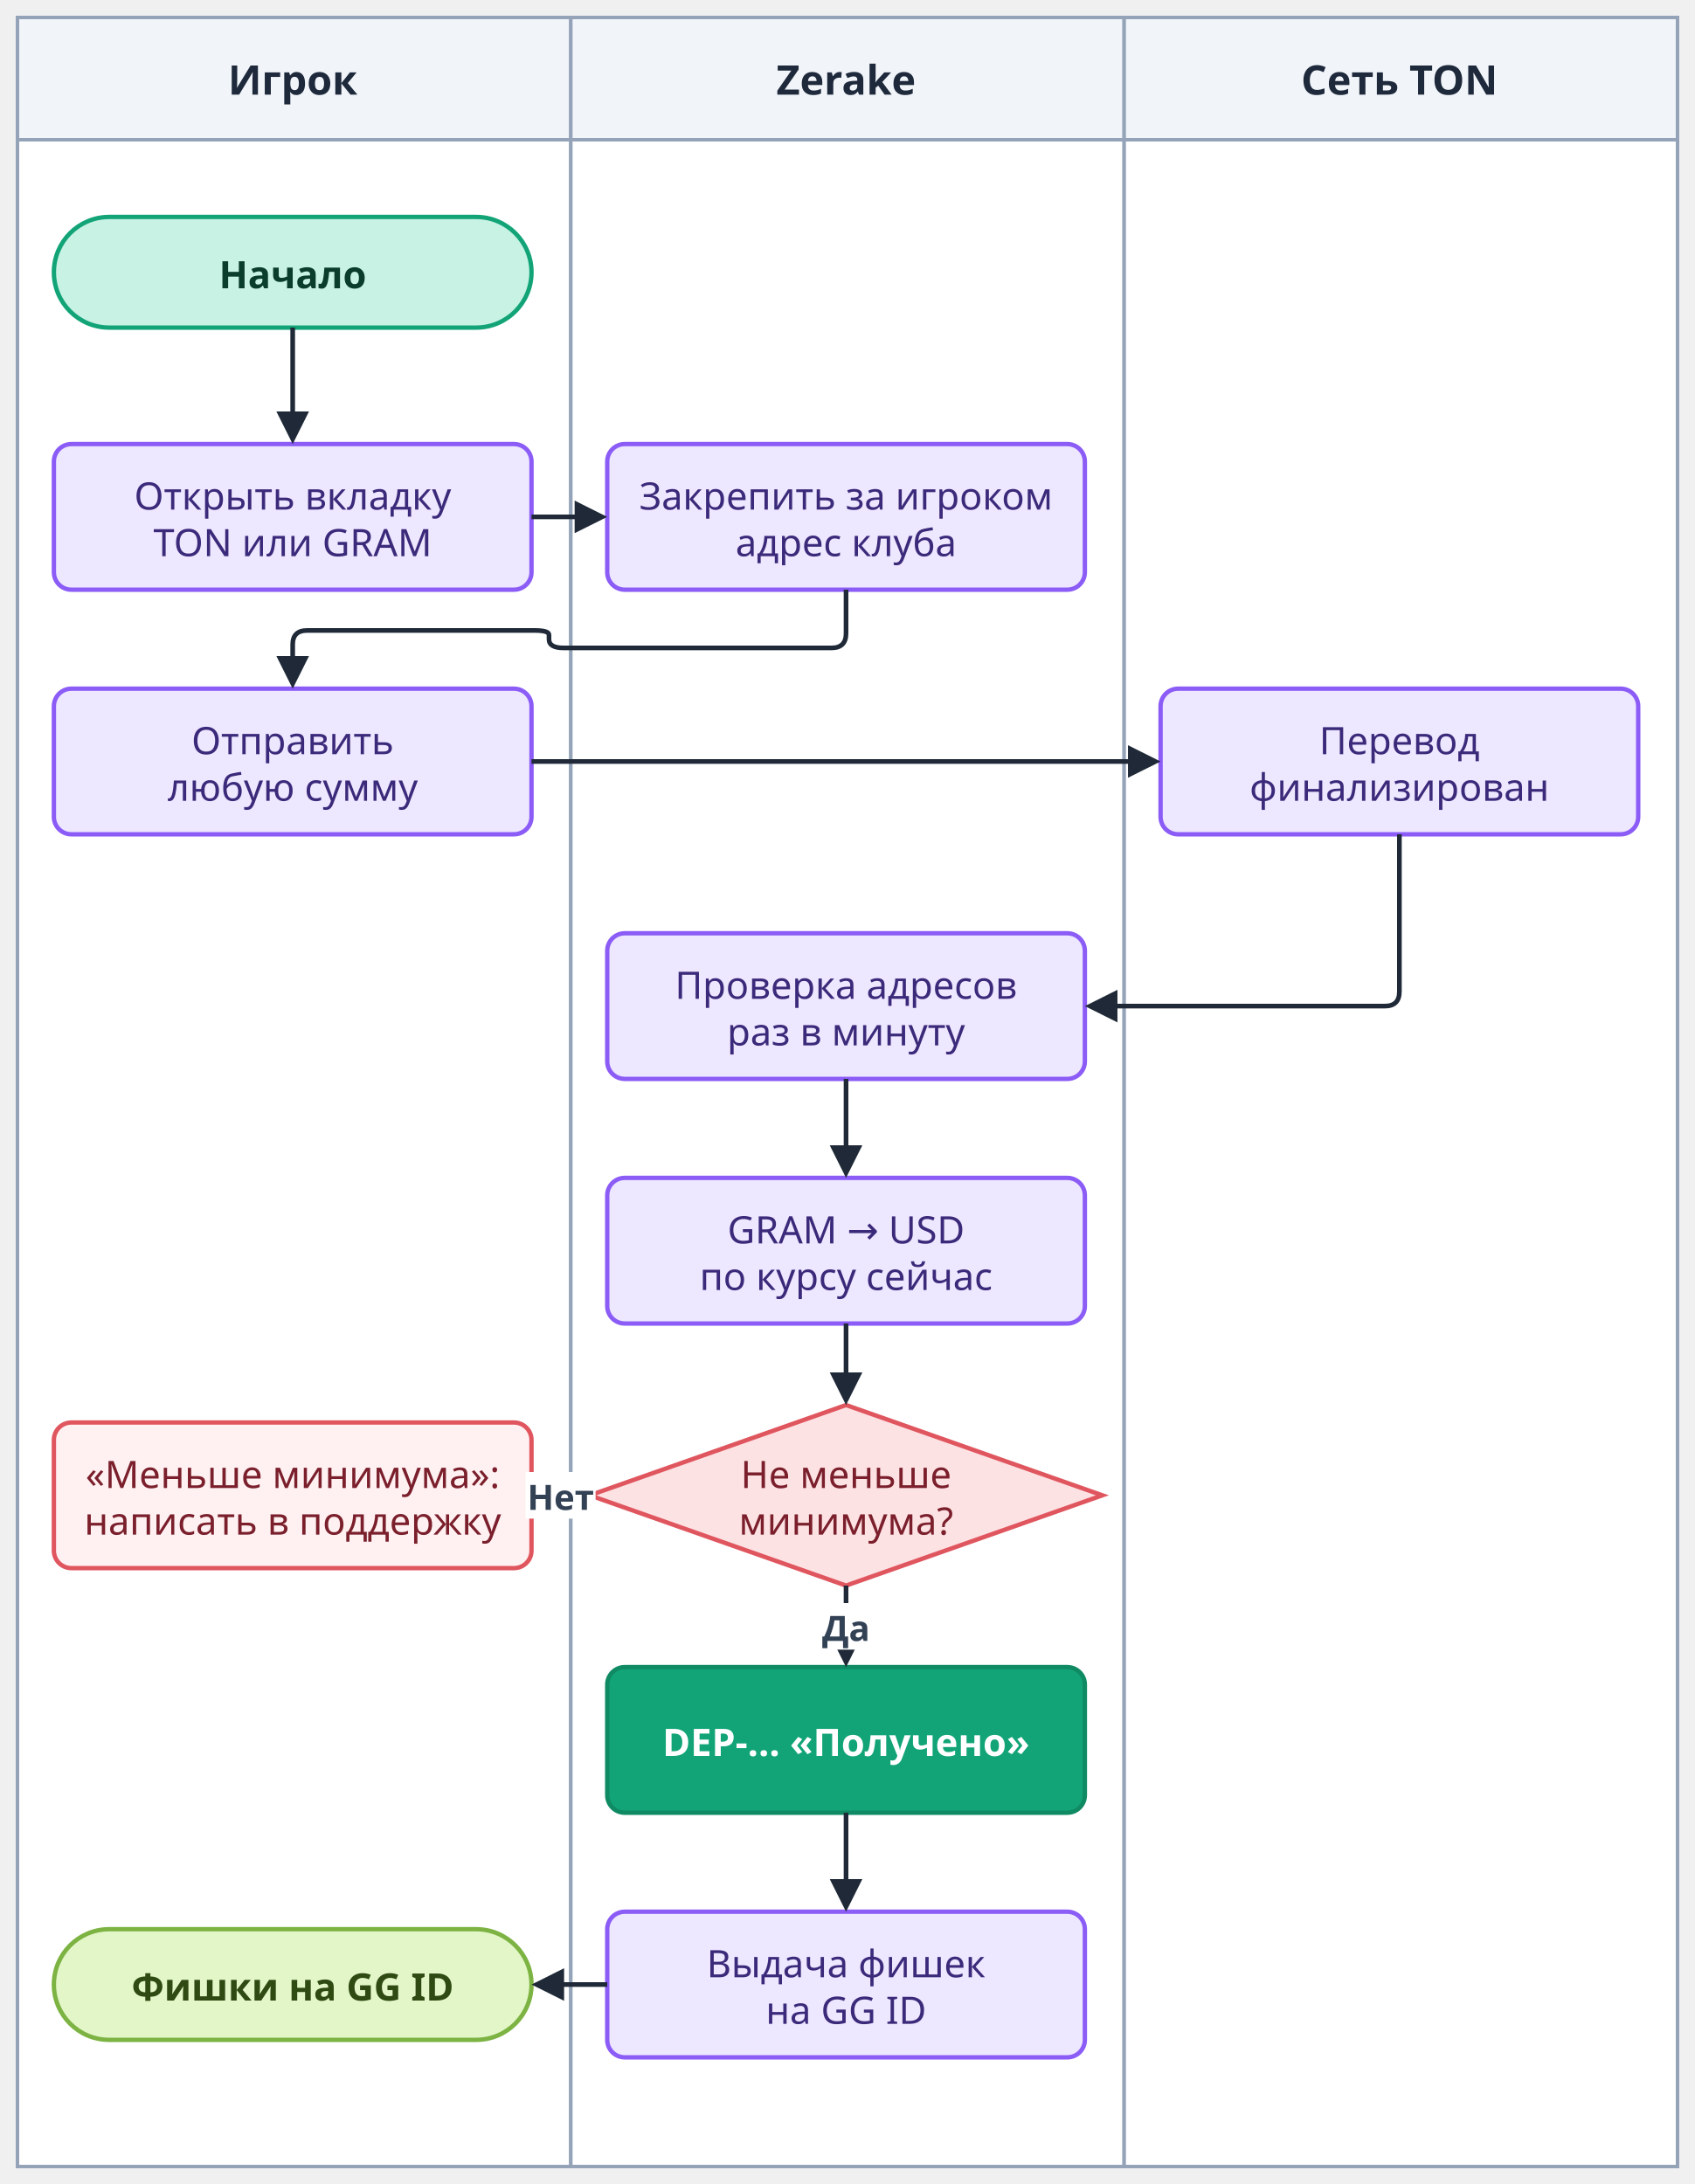
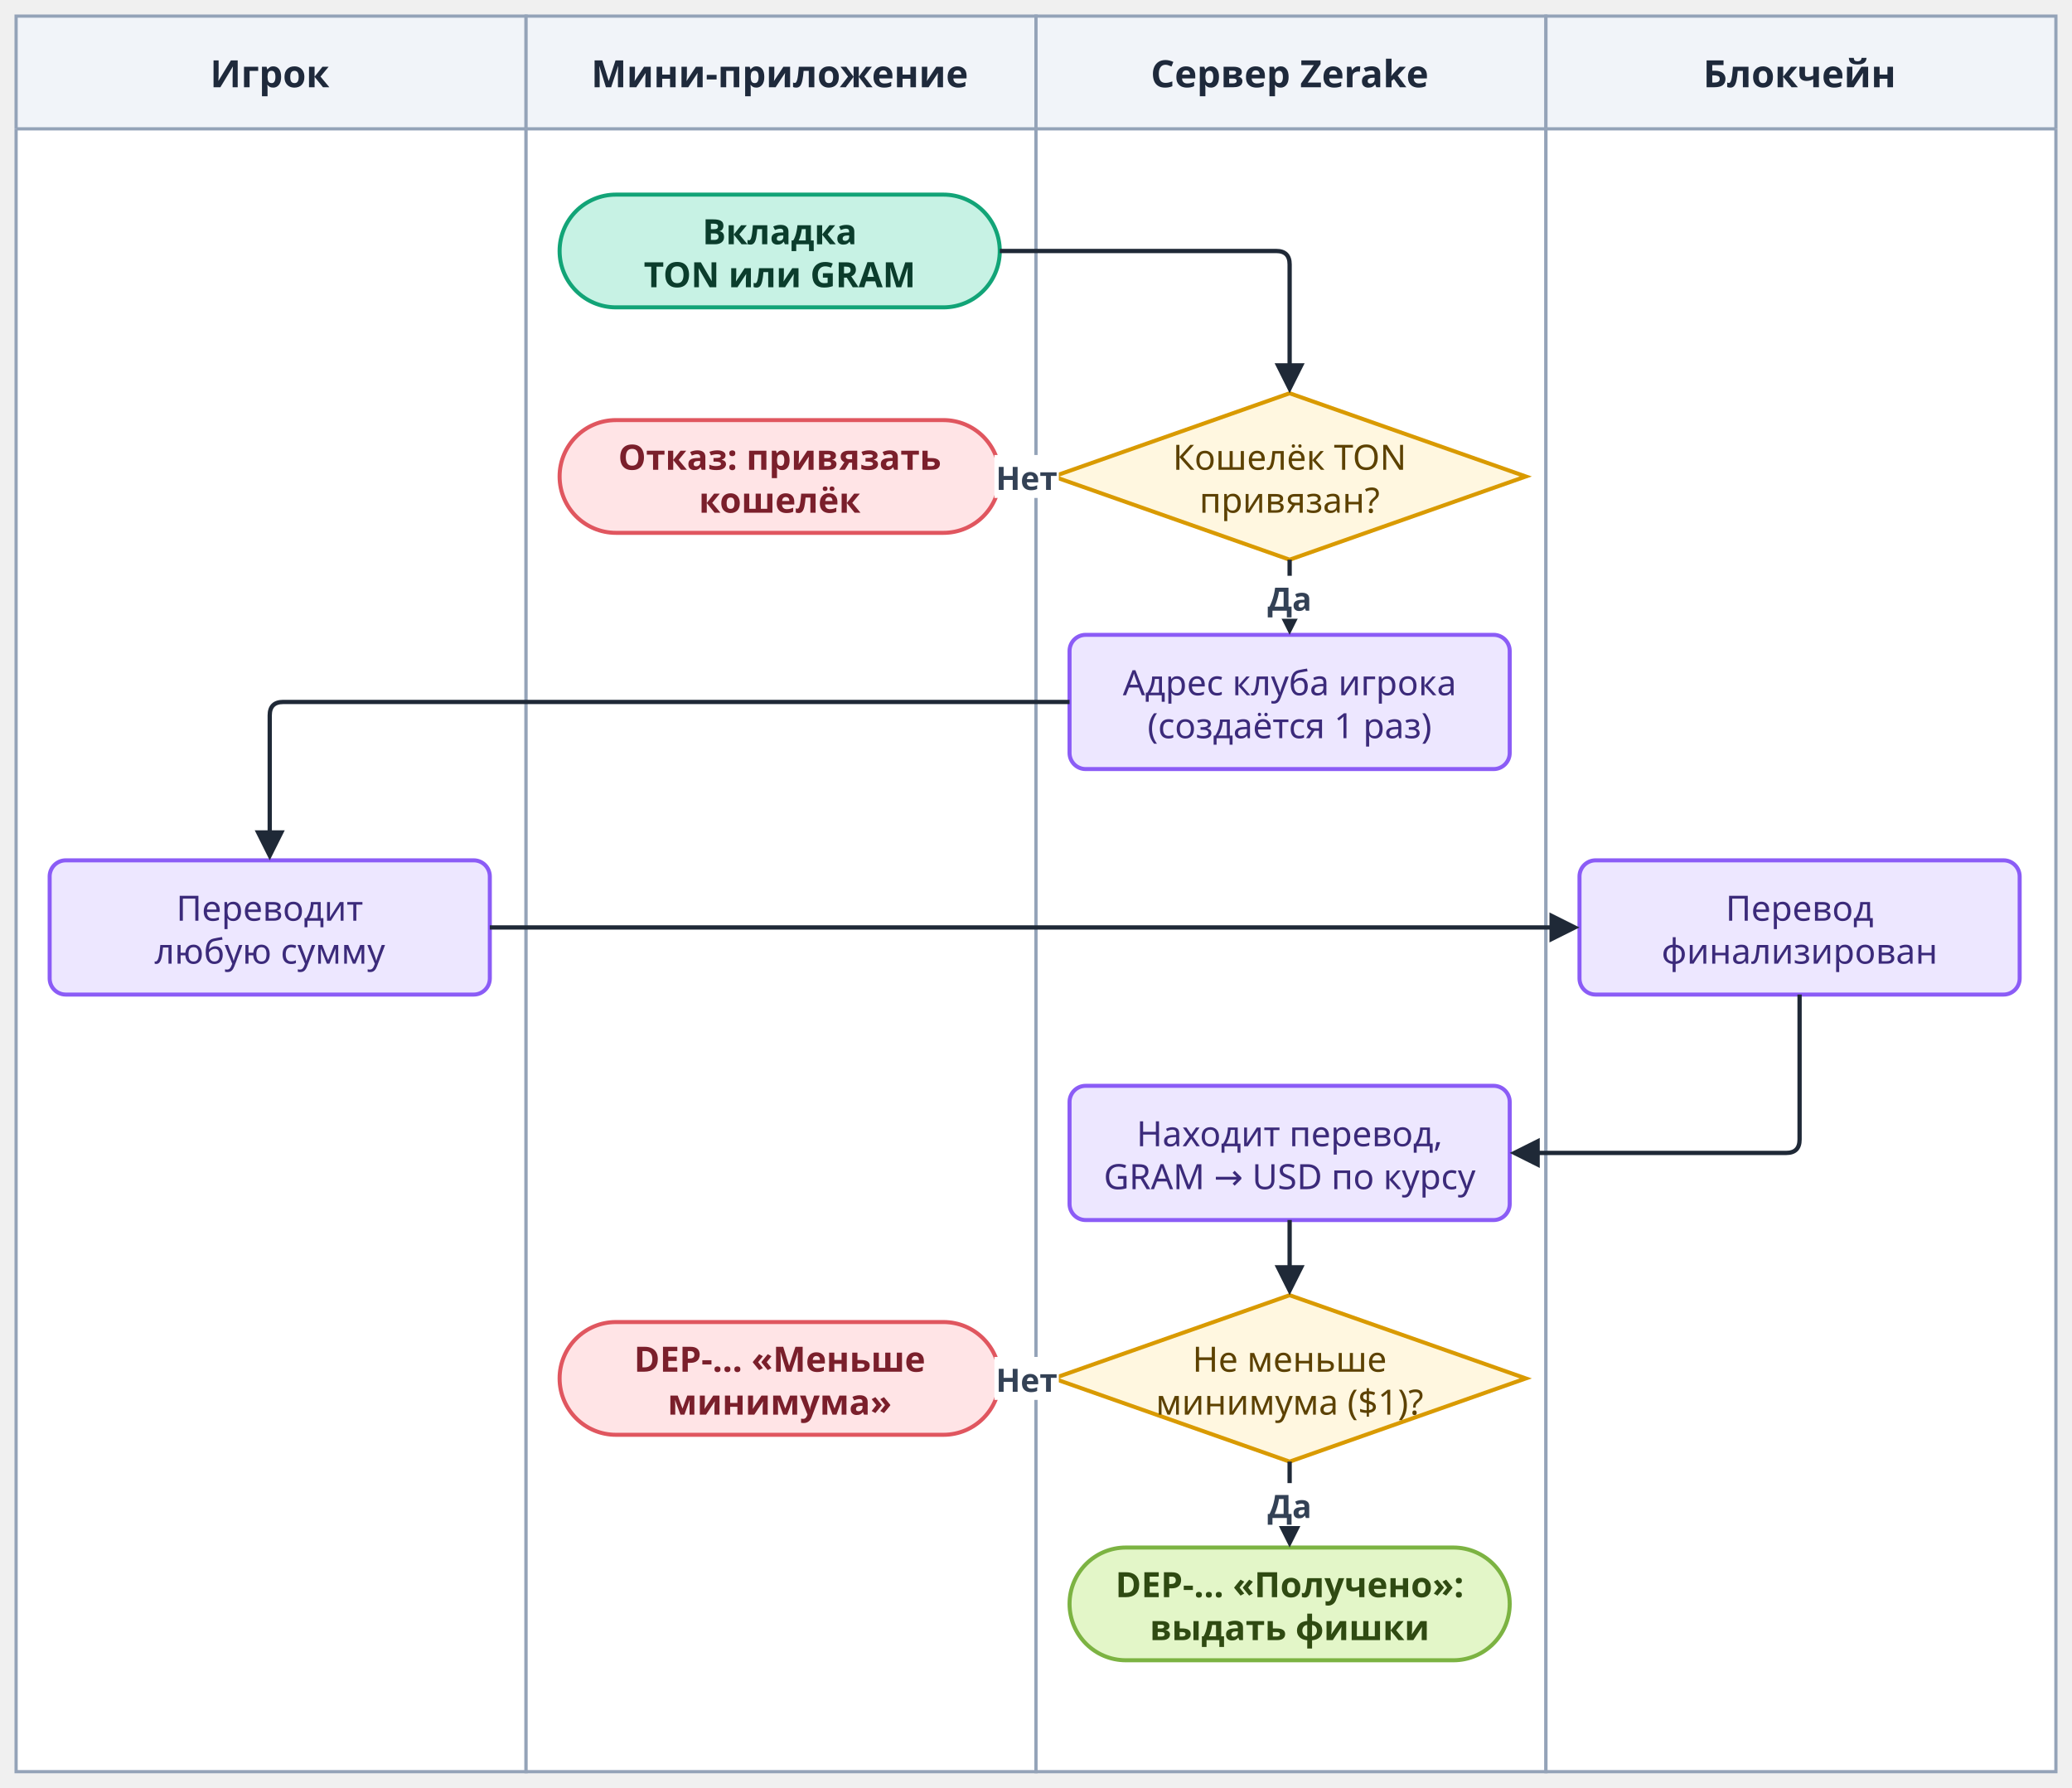
- <svg xmlns="http://www.w3.org/2000/svg" width="582" height="750" role="img" aria-label="Пополнение на персональный адрес: TON и GRAM" viewBox="909.5 -5.5 582 750" style="">
+ <svg xmlns="http://www.w3.org/2000/svg" width="772" height="666" role="img" aria-label="Пополнение на персональный адрес: TON и GRAM" viewBox="814.5 -5.5 772 666" style="">
  <g>
    <g />
-     <g transform="translate(915,0) scale(1)">
+     <g transform="translate(820,0) scale(1)">
      <g transform="translate(0.5,0.5)" style="visibility: visible;">
        <path d="M 0 42 L 0 0 L 190 0 L 190 42" fill="#f1f4f9" stroke="#94a3b8" stroke-width="1.2" stroke-miterlimit="10" pointer-events="all" style="fill: light-dark(rgb(241, 244, 249), rgb(25, 28, 32)); stroke: light-dark(rgb(148, 163, 184), rgb(87, 100, 118));" />
-         <path d="M 0 42 L 0 738 L 190 738 L 190 42" fill="#ffffff" stroke="#94a3b8" stroke-width="1.2" stroke-miterlimit="10" pointer-events="all" style="fill: light-dark(rgb(255, 255, 255), rgb(18, 18, 18)); stroke: light-dark(rgb(148, 163, 184), rgb(87, 100, 118));" />
+         <path d="M 0 42 L 0 654 L 190 654 L 190 42" fill="#ffffff" stroke="#94a3b8" stroke-width="1.2" stroke-miterlimit="10" pointer-events="all" style="fill: light-dark(rgb(255, 255, 255), rgb(18, 18, 18)); stroke: light-dark(rgb(148, 163, 184), rgb(87, 100, 118));" />
        <path d="M 0 42 L 190 42" fill="none" stroke="white" stroke-width="9.2" stroke-miterlimit="10" pointer-events="stroke" style="stroke: light-dark(rgb(148, 163, 184), rgb(87, 100, 118));" visibility="hidden" vector-effect="non-scaling-stroke" />
        <path d="M 0 42 L 190 42" fill="none" stroke="#94a3b8" stroke-width="1.2" stroke-miterlimit="10" pointer-events="all" style="stroke: light-dark(rgb(148, 163, 184), rgb(87, 100, 118));" />
      </g>
      <g style="">
        <g fill="#1E293B" font-family="'Segoe UI'" font-weight="bold" text-anchor="middle" font-size="14px" style="fill: light-dark(rgb(30, 41, 59), rgb(195, 204, 220));">
          <text x="95" y="27">Игрок</text>
        </g>
      </g>
      <g transform="translate(0.5,0.5)" style="visibility: visible;">
        <path d="M 190 42 L 190 0 L 380 0 L 380 42" fill="#f1f4f9" stroke="#94a3b8" stroke-width="1.2" stroke-miterlimit="10" pointer-events="all" style="fill: light-dark(rgb(241, 244, 249), rgb(25, 28, 32)); stroke: light-dark(rgb(148, 163, 184), rgb(87, 100, 118));" />
-         <path d="M 190 42 L 190 738 L 380 738 L 380 42" fill="#ffffff" stroke="#94a3b8" stroke-width="1.2" stroke-miterlimit="10" pointer-events="all" style="fill: light-dark(rgb(255, 255, 255), rgb(18, 18, 18)); stroke: light-dark(rgb(148, 163, 184), rgb(87, 100, 118));" />
+         <path d="M 190 42 L 190 654 L 380 654 L 380 42" fill="#ffffff" stroke="#94a3b8" stroke-width="1.2" stroke-miterlimit="10" pointer-events="all" style="fill: light-dark(rgb(255, 255, 255), rgb(18, 18, 18)); stroke: light-dark(rgb(148, 163, 184), rgb(87, 100, 118));" />
        <path d="M 190 42 L 380 42" fill="none" stroke="white" stroke-width="9.2" stroke-miterlimit="10" pointer-events="stroke" style="stroke: light-dark(rgb(148, 163, 184), rgb(87, 100, 118));" visibility="hidden" vector-effect="non-scaling-stroke" />
        <path d="M 190 42 L 380 42" fill="none" stroke="#94a3b8" stroke-width="1.2" stroke-miterlimit="10" pointer-events="all" style="stroke: light-dark(rgb(148, 163, 184), rgb(87, 100, 118));" />
      </g>
      <g style="">
        <g fill="#1E293B" font-family="'Segoe UI'" font-weight="bold" text-anchor="middle" font-size="14px" style="fill: light-dark(rgb(30, 41, 59), rgb(195, 204, 220));">
-           <text x="285" y="27">Zerake</text>
+           <text x="285" y="27">Мини-приложение</text>
        </g>
      </g>
      <g transform="translate(0.5,0.5)" style="visibility: visible;">
        <path d="M 380 42 L 380 0 L 570 0 L 570 42" fill="#f1f4f9" stroke="#94a3b8" stroke-width="1.2" stroke-miterlimit="10" pointer-events="all" style="fill: light-dark(rgb(241, 244, 249), rgb(25, 28, 32)); stroke: light-dark(rgb(148, 163, 184), rgb(87, 100, 118));" />
-         <path d="M 380 42 L 380 738 L 570 738 L 570 42" fill="#ffffff" stroke="#94a3b8" stroke-width="1.2" stroke-miterlimit="10" pointer-events="all" style="fill: light-dark(rgb(255, 255, 255), rgb(18, 18, 18)); stroke: light-dark(rgb(148, 163, 184), rgb(87, 100, 118));" />
+         <path d="M 380 42 L 380 654 L 570 654 L 570 42" fill="#ffffff" stroke="#94a3b8" stroke-width="1.2" stroke-miterlimit="10" pointer-events="all" style="fill: light-dark(rgb(255, 255, 255), rgb(18, 18, 18)); stroke: light-dark(rgb(148, 163, 184), rgb(87, 100, 118));" />
        <path d="M 380 42 L 570 42" fill="none" stroke="white" stroke-width="9.2" stroke-miterlimit="10" pointer-events="stroke" style="stroke: light-dark(rgb(148, 163, 184), rgb(87, 100, 118));" visibility="hidden" vector-effect="non-scaling-stroke" />
        <path d="M 380 42 L 570 42" fill="none" stroke="#94a3b8" stroke-width="1.2" stroke-miterlimit="10" pointer-events="all" style="stroke: light-dark(rgb(148, 163, 184), rgb(87, 100, 118));" />
      </g>
      <g style="">
        <g fill="#1E293B" font-family="'Segoe UI'" font-weight="bold" text-anchor="middle" font-size="14px" style="fill: light-dark(rgb(30, 41, 59), rgb(195, 204, 220));">
-           <text x="475" y="27">Сеть TON</text>
-         </g>
-       </g>
-       <g style="visibility: visible;">
-         <rect x="13" y="69" width="164" height="38" rx="19" ry="19" fill="#c7f2e4" stroke="#12a477" stroke-width="1.5" pointer-events="all" style="fill: light-dark(rgb(199, 242, 228), rgb(9, 46, 34)); stroke: light-dark(rgb(18, 164, 119), rgb(29, 155, 116));" />
+           <text x="475" y="27">Сервер Zerake</text>
+         </g>
+       </g>
+       <g transform="translate(0.5,0.5)" style="visibility: visible;">
+         <path d="M 570 42 L 570 0 L 760 0 L 760 42" fill="#f1f4f9" stroke="#94a3b8" stroke-width="1.2" stroke-miterlimit="10" pointer-events="all" style="fill: light-dark(rgb(241, 244, 249), rgb(25, 28, 32)); stroke: light-dark(rgb(148, 163, 184), rgb(87, 100, 118));" />
+         <path d="M 570 42 L 570 654 L 760 654 L 760 42" fill="#ffffff" stroke="#94a3b8" stroke-width="1.2" stroke-miterlimit="10" pointer-events="all" style="fill: light-dark(rgb(255, 255, 255), rgb(18, 18, 18)); stroke: light-dark(rgb(148, 163, 184), rgb(87, 100, 118));" />
+         <path d="M 570 42 L 760 42" fill="none" stroke="white" stroke-width="9.2" stroke-miterlimit="10" pointer-events="stroke" style="stroke: light-dark(rgb(148, 163, 184), rgb(87, 100, 118));" visibility="hidden" vector-effect="non-scaling-stroke" />
+         <path d="M 570 42 L 760 42" fill="none" stroke="#94a3b8" stroke-width="1.2" stroke-miterlimit="10" pointer-events="all" style="stroke: light-dark(rgb(148, 163, 184), rgb(87, 100, 118));" />
+       </g>
+       <g style="">
+         <g fill="#1E293B" font-family="'Segoe UI'" font-weight="bold" text-anchor="middle" font-size="14px" style="fill: light-dark(rgb(30, 41, 59), rgb(195, 204, 220));">
+           <text x="665" y="27">Блокчейн</text>
+         </g>
+       </g>
+       <g style="visibility: visible;">
+         <rect x="203" y="67" width="164" height="42" rx="21" ry="21" fill="#c7f2e4" stroke="#12a477" stroke-width="1.5" pointer-events="all" style="fill: light-dark(rgb(199, 242, 228), rgb(9, 46, 34)); stroke: light-dark(rgb(18, 164, 119), rgb(29, 155, 116));" />
      </g>
      <g style="">
        <g fill="#0B3D2C" font-family="'Segoe UI'" font-weight="bold" text-anchor="middle" font-size="13px" style="fill: light-dark(rgb(11, 61, 44), rgb(162, 205, 191));">
-           <text x="95" y="93.5">Начало</text>
-         </g>
-       </g>
-       <g style="visibility: visible;">
-         <rect x="13" y="147" width="164" height="50" rx="6" ry="6" fill="#ede7ff" stroke="#8b5cf6" stroke-width="1.5" pointer-events="all" style="fill: light-dark(rgb(237, 231, 255), rgb(38, 33, 53)); stroke: light-dark(rgb(139, 92, 246), rgb(162, 122, 254));" />
-       </g>
-       <g style="">
-         <g fill="#3B2A7A" font-family="'Segoe UI'" text-anchor="middle" font-size="13px" style="fill: light-dark(rgb(59, 42, 122), rgb(200, 185, 254));">
-           <text x="95" y="169.5">Открыть вкладку</text>
-           <text x="95" y="185.5">TON или GRAM</text>
-         </g>
-       </g>
-       <g style="visibility: visible;">
-         <rect x="203" y="147" width="164" height="50" rx="6" ry="6" fill="#ede7ff" stroke="#8b5cf6" stroke-width="1.5" pointer-events="all" style="fill: light-dark(rgb(237, 231, 255), rgb(38, 33, 53)); stroke: light-dark(rgb(139, 92, 246), rgb(162, 122, 254));" />
-       </g>
-       <g style="">
-         <g fill="#3B2A7A" font-family="'Segoe UI'" text-anchor="middle" font-size="13px" style="fill: light-dark(rgb(59, 42, 122), rgb(200, 185, 254));">
-           <text x="285" y="169.5">Закрепить за игроком</text>
-           <text x="285" y="185.5">адрес клуба</text>
-         </g>
-       </g>
-       <g style="visibility: visible;">
-         <rect x="13" y="231" width="164" height="50" rx="6" ry="6" fill="#ede7ff" stroke="#8b5cf6" stroke-width="1.5" pointer-events="all" style="fill: light-dark(rgb(237, 231, 255), rgb(38, 33, 53)); stroke: light-dark(rgb(139, 92, 246), rgb(162, 122, 254));" />
-       </g>
-       <g style="">
-         <g fill="#3B2A7A" font-family="'Segoe UI'" text-anchor="middle" font-size="13px" style="fill: light-dark(rgb(59, 42, 122), rgb(200, 185, 254));">
-           <text x="95" y="253.5">Отправить</text>
-           <text x="95" y="269.5">любую сумму</text>
+           <text x="285" y="85.5">Вкладка</text>
+           <text x="285" y="101.5">TON или GRAM</text>
+         </g>
+       </g>
+       <g style="visibility: visible;">
+         <path d="M 475 141 L 563 172 L 475 203 L 387 172 Z" fill="#fff7e0" stroke="#d99a00" stroke-width="1.5" stroke-miterlimit="10" pointer-events="all" style="fill: light-dark(rgb(255, 247, 224), rgb(32, 25, 5)); stroke: light-dark(rgb(217, 154, 0), rgb(155, 101, 0));" />
+       </g>
+       <g style="">
+         <g fill="#5C4100" font-family="'Segoe UI'" text-anchor="middle" font-size="13px" style="fill: light-dark(rgb(92, 65, 0), rgb(202, 179, 123));">
+           <text x="475" y="169.5">Кошелёк TON</text>
+           <text x="475" y="185.5">привязан?</text>
+         </g>
+       </g>
+       <g style="visibility: visible;">
+         <rect x="203" y="151" width="164" height="42" rx="21" ry="21" fill="#ffe4e6" stroke="#e0565f" stroke-width="1.5" pointer-events="all" style="fill: light-dark(rgb(255, 228, 230), rgb(54, 31, 33)); stroke: light-dark(rgb(224, 86, 95), rgb(230, 112, 120));" />
+       </g>
+       <g style="">
+         <g fill="#7A1F2B" font-family="'Segoe UI'" font-weight="bold" text-anchor="middle" font-size="13px" style="fill: light-dark(rgb(122, 31, 43), rgb(253, 175, 185));">
+           <text x="285" y="169.5">Отказ: привязать</text>
+           <text x="285" y="185.5">кошелёк</text>
        </g>
      </g>
      <g style="visibility: visible;">
        <rect x="393" y="231" width="164" height="50" rx="6" ry="6" fill="#ede7ff" stroke="#8b5cf6" stroke-width="1.5" pointer-events="all" style="fill: light-dark(rgb(237, 231, 255), rgb(38, 33, 53)); stroke: light-dark(rgb(139, 92, 246), rgb(162, 122, 254));" />
      </g>
      <g style="">
        <g fill="#3B2A7A" font-family="'Segoe UI'" text-anchor="middle" font-size="13px" style="fill: light-dark(rgb(59, 42, 122), rgb(200, 185, 254));">
-           <text x="475" y="253.5">Перевод</text>
-           <text x="475" y="269.5">финализирован</text>
-         </g>
-       </g>
-       <g style="visibility: visible;">
-         <rect x="203" y="315" width="164" height="50" rx="6" ry="6" fill="#ede7ff" stroke="#8b5cf6" stroke-width="1.5" pointer-events="all" style="fill: light-dark(rgb(237, 231, 255), rgb(38, 33, 53)); stroke: light-dark(rgb(139, 92, 246), rgb(162, 122, 254));" />
-       </g>
-       <g style="">
-         <g fill="#3B2A7A" font-family="'Segoe UI'" text-anchor="middle" font-size="13px" style="fill: light-dark(rgb(59, 42, 122), rgb(200, 185, 254));">
-           <text x="285" y="337.5">Проверка адресов</text>
-           <text x="285" y="353.5">раз в минуту</text>
-         </g>
-       </g>
-       <g style="visibility: visible;">
-         <rect x="203" y="399" width="164" height="50" rx="6" ry="6" fill="#ede7ff" stroke="#8b5cf6" stroke-width="1.5" pointer-events="all" style="fill: light-dark(rgb(237, 231, 255), rgb(38, 33, 53)); stroke: light-dark(rgb(139, 92, 246), rgb(162, 122, 254));" />
-       </g>
-       <g style="">
-         <g fill="#3B2A7A" font-family="'Segoe UI'" text-anchor="middle" font-size="13px" style="fill: light-dark(rgb(59, 42, 122), rgb(200, 185, 254));">
-           <text x="285" y="421.5">GRAM → USD</text>
-           <text x="285" y="437.5">по курсу сейчас</text>
-         </g>
-       </g>
-       <g style="visibility: visible;">
-         <path d="M 285 477 L 373 508 L 285 539 L 197 508 Z" fill="#fde2e4" stroke="#e0565f" stroke-width="1.5" stroke-miterlimit="10" pointer-events="all" style="fill: light-dark(rgb(253, 226, 228), rgb(56, 33, 35)); stroke: light-dark(rgb(224, 86, 95), rgb(230, 112, 120));" />
-       </g>
-       <g style="">
-         <g fill="#7A1F2B" font-family="'Segoe UI'" text-anchor="middle" font-size="13px" style="fill: light-dark(rgb(122, 31, 43), rgb(253, 175, 185));">
-           <text x="285" y="505.5">Не меньше</text>
-           <text x="285" y="521.5">минимума?</text>
-         </g>
-       </g>
-       <g style="visibility: visible;">
-         <rect x="13" y="483" width="164" height="50" rx="6" ry="6" fill="#fff1f2" stroke="#e0565f" stroke-width="1.5" pointer-events="all" style="fill: light-dark(rgb(255, 241, 242), rgb(37, 25, 26)); stroke: light-dark(rgb(224, 86, 95), rgb(230, 112, 120));" />
-       </g>
-       <g style="">
-         <g fill="#7A1F2B" font-family="'Segoe UI'" text-anchor="middle" font-size="13px" style="fill: light-dark(rgb(122, 31, 43), rgb(253, 175, 185));">
-           <text x="95" y="505.5">«Меньше минимума»:</text>
-           <text x="95" y="521.5">написать в поддержку</text>
-         </g>
-       </g>
-       <g style="visibility: visible;">
-         <rect x="203" y="567" width="164" height="50" rx="6" ry="6" fill="#12a477" stroke="#0f8a63" stroke-width="1.5" pointer-events="all" style="fill: light-dark(rgb(18, 164, 119), rgb(29, 155, 116)); stroke: light-dark(rgb(15, 138, 99), rgb(62, 168, 134));" />
-       </g>
-       <g style="">
-         <g fill="#FFFFFF" font-family="'Segoe UI'" font-weight="bold" text-anchor="middle" font-size="13px" style="fill: light-dark(rgb(255, 255, 255), rgb(18, 18, 18));">
-           <text x="285" y="597.5">DEP-… «Получено»</text>
-         </g>
-       </g>
-       <g style="visibility: visible;">
-         <rect x="203" y="651" width="164" height="50" rx="6" ry="6" fill="#ede7ff" stroke="#8b5cf6" stroke-width="1.5" pointer-events="all" style="fill: light-dark(rgb(237, 231, 255), rgb(38, 33, 53)); stroke: light-dark(rgb(139, 92, 246), rgb(162, 122, 254));" />
-       </g>
-       <g style="">
-         <g fill="#3B2A7A" font-family="'Segoe UI'" text-anchor="middle" font-size="13px" style="fill: light-dark(rgb(59, 42, 122), rgb(200, 185, 254));">
-           <text x="285" y="673.5">Выдача фишек</text>
-           <text x="285" y="689.5">на GG ID</text>
-         </g>
-       </g>
-       <g style="visibility: visible;">
-         <rect x="13" y="657" width="164" height="38" rx="19" ry="19" fill="#e3f6c8" stroke="#7cb342" stroke-width="1.5" pointer-events="all" style="fill: light-dark(rgb(227, 246, 200), rgb(22, 38, 0)); stroke: light-dark(rgb(124, 179, 66), rgb(69, 117, 20));" />
+           <text x="475" y="253.5">Адрес клуба игрока</text>
+           <text x="475" y="269.5">(создаётся 1 раз)</text>
+         </g>
+       </g>
+       <g style="visibility: visible;">
+         <rect x="13" y="315" width="164" height="50" rx="6" ry="6" fill="#ede7ff" stroke="#8b5cf6" stroke-width="1.5" pointer-events="all" style="fill: light-dark(rgb(237, 231, 255), rgb(38, 33, 53)); stroke: light-dark(rgb(139, 92, 246), rgb(162, 122, 254));" />
+       </g>
+       <g style="">
+         <g fill="#3B2A7A" font-family="'Segoe UI'" text-anchor="middle" font-size="13px" style="fill: light-dark(rgb(59, 42, 122), rgb(200, 185, 254));">
+           <text x="95" y="337.5">Переводит</text>
+           <text x="95" y="353.5">любую сумму</text>
+         </g>
+       </g>
+       <g style="visibility: visible;">
+         <rect x="583" y="315" width="164" height="50" rx="6" ry="6" fill="#ede7ff" stroke="#8b5cf6" stroke-width="1.5" pointer-events="all" style="fill: light-dark(rgb(237, 231, 255), rgb(38, 33, 53)); stroke: light-dark(rgb(139, 92, 246), rgb(162, 122, 254));" />
+       </g>
+       <g style="">
+         <g fill="#3B2A7A" font-family="'Segoe UI'" text-anchor="middle" font-size="13px" style="fill: light-dark(rgb(59, 42, 122), rgb(200, 185, 254));">
+           <text x="665" y="337.5">Перевод</text>
+           <text x="665" y="353.5">финализирован</text>
+         </g>
+       </g>
+       <g style="visibility: visible;">
+         <rect x="393" y="399" width="164" height="50" rx="6" ry="6" fill="#ede7ff" stroke="#8b5cf6" stroke-width="1.5" pointer-events="all" style="fill: light-dark(rgb(237, 231, 255), rgb(38, 33, 53)); stroke: light-dark(rgb(139, 92, 246), rgb(162, 122, 254));" />
+       </g>
+       <g style="">
+         <g fill="#3B2A7A" font-family="'Segoe UI'" text-anchor="middle" font-size="13px" style="fill: light-dark(rgb(59, 42, 122), rgb(200, 185, 254));">
+           <text x="475" y="421.5">Находит перевод,</text>
+           <text x="475" y="437.5">GRAM → USD по курсу</text>
+         </g>
+       </g>
+       <g style="visibility: visible;">
+         <path d="M 475 477 L 563 508 L 475 539 L 387 508 Z" fill="#fff7e0" stroke="#d99a00" stroke-width="1.5" stroke-miterlimit="10" pointer-events="all" style="fill: light-dark(rgb(255, 247, 224), rgb(32, 25, 5)); stroke: light-dark(rgb(217, 154, 0), rgb(155, 101, 0));" />
+       </g>
+       <g style="">
+         <g fill="#5C4100" font-family="'Segoe UI'" text-anchor="middle" font-size="13px" style="fill: light-dark(rgb(92, 65, 0), rgb(202, 179, 123));">
+           <text x="475" y="505.5">Не меньше</text>
+           <text x="475" y="521.5">минимума ($1)?</text>
+         </g>
+       </g>
+       <g style="visibility: visible;">
+         <rect x="203" y="487" width="164" height="42" rx="21" ry="21" fill="#ffe4e6" stroke="#e0565f" stroke-width="1.5" pointer-events="all" style="fill: light-dark(rgb(255, 228, 230), rgb(54, 31, 33)); stroke: light-dark(rgb(224, 86, 95), rgb(230, 112, 120));" />
+       </g>
+       <g style="">
+         <g fill="#7A1F2B" font-family="'Segoe UI'" font-weight="bold" text-anchor="middle" font-size="13px" style="fill: light-dark(rgb(122, 31, 43), rgb(253, 175, 185));">
+           <text x="285" y="505.5">DEP-… «Меньше</text>
+           <text x="285" y="521.5">минимума»</text>
+         </g>
+       </g>
+       <g style="visibility: visible;">
+         <rect x="393" y="571" width="164" height="42" rx="21" ry="21" fill="#e3f6c8" stroke="#7cb342" stroke-width="1.5" pointer-events="all" style="fill: light-dark(rgb(227, 246, 200), rgb(22, 38, 0)); stroke: light-dark(rgb(124, 179, 66), rgb(69, 117, 20));" />
      </g>
      <g style="">
        <g fill="#2F4A12" font-family="'Segoe UI'" font-weight="bold" text-anchor="middle" font-size="13px" style="fill: light-dark(rgb(47, 74, 18), rgb(168, 191, 143));">
-           <text x="95" y="681.5">Фишки на GG ID</text>
-         </g>
-       </g>
-       <g style="visibility: visible;">
-         <path d="M 95 107 L 95 136.61" fill="none" stroke="white" stroke-width="9.6" stroke-miterlimit="10" pointer-events="stroke" style="stroke: light-dark(rgb(31, 41, 55), rgb(196, 204, 216));" visibility="hidden" vector-effect="non-scaling-stroke" />
-         <path d="M 95 107 L 95 136.61" fill="none" stroke="#1f2937" stroke-width="1.6" stroke-miterlimit="10" pointer-events="stroke" style="stroke: light-dark(rgb(31, 41, 55), rgb(196, 204, 216));" />
-         <path d="M 95 145.21 L 90.7 136.61 L 99.3 136.61 Z" fill="#1f2937" stroke="#1f2937" stroke-width="1.6" stroke-miterlimit="10" pointer-events="all" style="fill: light-dark(rgb(31, 41, 55), rgb(196, 204, 216)); stroke: light-dark(rgb(31, 41, 55), rgb(196, 204, 216));" />
-       </g>
-       <g style="visibility: visible;">
-         <path d="M 177 172 L 192 172 Q 197 172 192 172 L 187.5 172 Q 183 172 187.81 172 L 192.61 172" fill="none" stroke="white" stroke-width="9.6" stroke-miterlimit="10" pointer-events="stroke" style="stroke: light-dark(rgb(31, 41, 55), rgb(196, 204, 216));" visibility="hidden" vector-effect="non-scaling-stroke" />
-         <path d="M 177 172 L 192 172 Q 197 172 192 172 L 187.5 172 Q 183 172 187.81 172 L 192.61 172" fill="none" stroke="#1f2937" stroke-width="1.6" stroke-miterlimit="10" pointer-events="stroke" style="stroke: light-dark(rgb(31, 41, 55), rgb(196, 204, 216));" />
-         <path d="M 201.21 172 L 192.61 176.3 L 192.61 167.7 Z" fill="#1f2937" stroke="#1f2937" stroke-width="1.6" stroke-miterlimit="10" pointer-events="all" style="fill: light-dark(rgb(31, 41, 55), rgb(196, 204, 216)); stroke: light-dark(rgb(31, 41, 55), rgb(196, 204, 216));" />
-       </g>
-       <g style="visibility: visible;">
-         <path d="M 285 197 L 285 212 Q 285 217 280 217 L 188 217 Q 183 217 183 214 L 183 212.5 Q 183 211 178 211 L 100 211 Q 95 211 95 215.81 L 95 220.61" fill="none" stroke="white" stroke-width="9.6" stroke-miterlimit="10" pointer-events="stroke" style="stroke: light-dark(rgb(31, 41, 55), rgb(196, 204, 216));" visibility="hidden" vector-effect="non-scaling-stroke" />
-         <path d="M 285 197 L 285 212 Q 285 217 280 217 L 188 217 Q 183 217 183 214 L 183 212.5 Q 183 211 178 211 L 100 211 Q 95 211 95 215.81 L 95 220.61" fill="none" stroke="#1f2937" stroke-width="1.6" stroke-miterlimit="10" pointer-events="stroke" style="stroke: light-dark(rgb(31, 41, 55), rgb(196, 204, 216));" />
-         <path d="M 95 229.21 L 90.7 220.61 L 99.3 220.61 Z" fill="#1f2937" stroke="#1f2937" stroke-width="1.6" stroke-miterlimit="10" pointer-events="all" style="fill: light-dark(rgb(31, 41, 55), rgb(196, 204, 216)); stroke: light-dark(rgb(31, 41, 55), rgb(196, 204, 216));" />
-       </g>
-       <g style="visibility: visible;">
-         <path d="M 177 256 L 382.61 256" fill="none" stroke="white" stroke-width="9.6" stroke-miterlimit="10" pointer-events="stroke" style="stroke: light-dark(rgb(31, 41, 55), rgb(196, 204, 216));" visibility="hidden" vector-effect="non-scaling-stroke" />
-         <path d="M 177 256 L 382.61 256" fill="none" stroke="#1f2937" stroke-width="1.6" stroke-miterlimit="10" pointer-events="stroke" style="stroke: light-dark(rgb(31, 41, 55), rgb(196, 204, 216));" />
-         <path d="M 391.21 256 L 382.61 260.3 L 382.61 251.7 Z" fill="#1f2937" stroke="#1f2937" stroke-width="1.6" stroke-miterlimit="10" pointer-events="all" style="fill: light-dark(rgb(31, 41, 55), rgb(196, 204, 216)); stroke: light-dark(rgb(31, 41, 55), rgb(196, 204, 216));" />
-       </g>
-       <g style="visibility: visible;">
-         <path d="M 475 281 L 475 335 Q 475 340 470 340 L 377.39 340" fill="none" stroke="white" stroke-width="9.6" stroke-miterlimit="10" pointer-events="stroke" style="stroke: light-dark(rgb(31, 41, 55), rgb(196, 204, 216));" visibility="hidden" vector-effect="non-scaling-stroke" />
-         <path d="M 475 281 L 475 335 Q 475 340 470 340 L 377.39 340" fill="none" stroke="#1f2937" stroke-width="1.6" stroke-miterlimit="10" pointer-events="stroke" style="stroke: light-dark(rgb(31, 41, 55), rgb(196, 204, 216));" />
-         <path d="M 368.79 340 L 377.39 335.7 L 377.39 344.3 Z" fill="#1f2937" stroke="#1f2937" stroke-width="1.6" stroke-miterlimit="10" pointer-events="all" style="fill: light-dark(rgb(31, 41, 55), rgb(196, 204, 216)); stroke: light-dark(rgb(31, 41, 55), rgb(196, 204, 216));" />
-       </g>
-       <g style="visibility: visible;">
-         <path d="M 285 365 L 285 380 Q 285 385 285 382 L 285 380.5 Q 285 379 285 383.81 L 285 388.61" fill="none" stroke="white" stroke-width="9.6" stroke-miterlimit="10" pointer-events="stroke" style="stroke: light-dark(rgb(31, 41, 55), rgb(196, 204, 216));" visibility="hidden" vector-effect="non-scaling-stroke" />
-         <path d="M 285 365 L 285 380 Q 285 385 285 382 L 285 380.5 Q 285 379 285 383.81 L 285 388.61" fill="none" stroke="#1f2937" stroke-width="1.6" stroke-miterlimit="10" pointer-events="stroke" style="stroke: light-dark(rgb(31, 41, 55), rgb(196, 204, 216));" />
-         <path d="M 285 397.21 L 280.7 388.61 L 289.3 388.61 Z" fill="#1f2937" stroke="#1f2937" stroke-width="1.6" stroke-miterlimit="10" pointer-events="all" style="fill: light-dark(rgb(31, 41, 55), rgb(196, 204, 216)); stroke: light-dark(rgb(31, 41, 55), rgb(196, 204, 216));" />
-       </g>
-       <g style="visibility: visible;">
-         <path d="M 285 449 L 285 464 Q 285 469 285 464 L 285 460.5 Q 285 457 285 461.81 L 285 466.61" fill="none" stroke="white" stroke-width="9.6" stroke-miterlimit="10" pointer-events="stroke" style="stroke: light-dark(rgb(31, 41, 55), rgb(196, 204, 216));" visibility="hidden" vector-effect="non-scaling-stroke" />
-         <path d="M 285 449 L 285 464 Q 285 469 285 464 L 285 460.5 Q 285 457 285 461.81 L 285 466.61" fill="none" stroke="#1f2937" stroke-width="1.6" stroke-miterlimit="10" pointer-events="stroke" style="stroke: light-dark(rgb(31, 41, 55), rgb(196, 204, 216));" />
-         <path d="M 285 475.21 L 280.7 466.61 L 289.3 466.61 Z" fill="#1f2937" stroke="#1f2937" stroke-width="1.6" stroke-miterlimit="10" pointer-events="all" style="fill: light-dark(rgb(31, 41, 55), rgb(196, 204, 216)); stroke: light-dark(rgb(31, 41, 55), rgb(196, 204, 216));" />
-       </g>
-       <g style="visibility: visible;">
-         <path d="M 285 539 L 285 554 Q 285 559 285 554 L 285 550.5 Q 285 547 285 551.81 L 285 556.61" fill="none" stroke="white" stroke-width="9.6" stroke-miterlimit="10" pointer-events="stroke" style="stroke: light-dark(rgb(31, 41, 55), rgb(196, 204, 216));" visibility="hidden" vector-effect="non-scaling-stroke" />
-         <path d="M 285 539 L 285 554 Q 285 559 285 554 L 285 550.5 Q 285 547 285 551.81 L 285 556.61" fill="none" stroke="#1f2937" stroke-width="1.6" stroke-miterlimit="10" pointer-events="stroke" style="stroke: light-dark(rgb(31, 41, 55), rgb(196, 204, 216));" />
-         <path d="M 285 565.21 L 280.7 556.61 L 289.3 556.61 Z" fill="#1f2937" stroke="#1f2937" stroke-width="1.6" stroke-miterlimit="10" pointer-events="all" style="fill: light-dark(rgb(31, 41, 55), rgb(196, 204, 216)); stroke: light-dark(rgb(31, 41, 55), rgb(196, 204, 216));" />
-       </g>
-       <g style="">
-         <g fill="#334155" font-family="'Segoe UI'" font-weight="bold" text-anchor="middle" font-size="12px" style="fill: light-dark(rgb(51, 65, 85), rgb(172, 184, 201));">
-           <rect fill="#FFFFFF" stroke="none" x="275" y="545" width="20" height="16" stroke-width="0" style="fill: light-dark(rgb(255, 255, 255), rgb(18, 18, 18));" />
-           <text x="285" y="558">Да</text>
-         </g>
-       </g>
-       <g style="visibility: visible;">
-         <path d="M 197 508 L 182 508 Q 177 508 182 508 L 192 508 Q 197 508 192.19 508 L 187.39 508" fill="none" stroke="white" stroke-width="9.6" stroke-miterlimit="10" pointer-events="stroke" style="stroke: light-dark(rgb(31, 41, 55), rgb(196, 204, 216));" visibility="hidden" vector-effect="non-scaling-stroke" />
-         <path d="M 197 508 L 182 508 Q 177 508 182 508 L 192 508 Q 197 508 192.19 508 L 187.39 508" fill="none" stroke="#1f2937" stroke-width="1.6" stroke-miterlimit="10" pointer-events="stroke" style="stroke: light-dark(rgb(31, 41, 55), rgb(196, 204, 216));" />
-         <path d="M 178.79 508 L 187.39 503.7 L 187.39 512.3 Z" fill="#1f2937" stroke="#1f2937" stroke-width="1.6" stroke-miterlimit="10" pointer-events="all" style="fill: light-dark(rgb(31, 41, 55), rgb(196, 204, 216)); stroke: light-dark(rgb(31, 41, 55), rgb(196, 204, 216));" />
-       </g>
-       <g style="">
-         <g fill="#334155" font-family="'Segoe UI'" font-weight="bold" text-anchor="middle" font-size="12px" style="fill: light-dark(rgb(51, 65, 85), rgb(172, 184, 201));">
-           <rect fill="#FFFFFF" stroke="none" x="175" y="500" width="24" height="16" stroke-width="0" style="fill: light-dark(rgb(255, 255, 255), rgb(18, 18, 18));" />
-           <text x="187" y="513">Нет</text>
-         </g>
-       </g>
-       <g style="visibility: visible;">
-         <path d="M 285 617 L 285 632 Q 285 637 285 634 L 285 632.5 Q 285 631 285 635.81 L 285 640.61" fill="none" stroke="white" stroke-width="9.6" stroke-miterlimit="10" pointer-events="stroke" style="stroke: light-dark(rgb(31, 41, 55), rgb(196, 204, 216));" visibility="hidden" vector-effect="non-scaling-stroke" />
-         <path d="M 285 617 L 285 632 Q 285 637 285 634 L 285 632.5 Q 285 631 285 635.81 L 285 640.61" fill="none" stroke="#1f2937" stroke-width="1.6" stroke-miterlimit="10" pointer-events="stroke" style="stroke: light-dark(rgb(31, 41, 55), rgb(196, 204, 216));" />
-         <path d="M 285 649.21 L 280.7 640.61 L 289.3 640.61 Z" fill="#1f2937" stroke="#1f2937" stroke-width="1.6" stroke-miterlimit="10" pointer-events="all" style="fill: light-dark(rgb(31, 41, 55), rgb(196, 204, 216)); stroke: light-dark(rgb(31, 41, 55), rgb(196, 204, 216));" />
-       </g>
-       <g style="visibility: visible;">
-         <path d="M 203 676 L 188 676 Q 183 676 188 676 L 192.5 676 Q 197 676 192.19 676 L 187.39 676" fill="none" stroke="white" stroke-width="9.6" stroke-miterlimit="10" pointer-events="stroke" style="stroke: light-dark(rgb(31, 41, 55), rgb(196, 204, 216));" visibility="hidden" vector-effect="non-scaling-stroke" />
-         <path d="M 203 676 L 188 676 Q 183 676 188 676 L 192.5 676 Q 197 676 192.19 676 L 187.39 676" fill="none" stroke="#1f2937" stroke-width="1.6" stroke-miterlimit="10" pointer-events="stroke" style="stroke: light-dark(rgb(31, 41, 55), rgb(196, 204, 216));" />
-         <path d="M 178.79 676 L 187.39 671.7 L 187.39 680.3 Z" fill="#1f2937" stroke="#1f2937" stroke-width="1.6" stroke-miterlimit="10" pointer-events="all" style="fill: light-dark(rgb(31, 41, 55), rgb(196, 204, 216)); stroke: light-dark(rgb(31, 41, 55), rgb(196, 204, 216));" />
+           <text x="475" y="589.5">DEP-… «Получено»:</text>
+           <text x="475" y="605.5">выдать фишки</text>
+         </g>
+       </g>
+       <g style="visibility: visible;">
+         <path d="M 367 88 L 470 88 Q 475 88 475 93 L 475 130.61" fill="none" stroke="white" stroke-width="9.6" stroke-miterlimit="10" pointer-events="stroke" style="stroke: light-dark(rgb(31, 41, 55), rgb(196, 204, 216));" visibility="hidden" vector-effect="non-scaling-stroke" />
+         <path d="M 367 88 L 470 88 Q 475 88 475 93 L 475 130.61" fill="none" stroke="#1f2937" stroke-width="1.6" stroke-miterlimit="10" pointer-events="stroke" style="stroke: light-dark(rgb(31, 41, 55), rgb(196, 204, 216));" />
+         <path d="M 475 139.21 L 470.7 130.61 L 479.3 130.61 Z" fill="#1f2937" stroke="#1f2937" stroke-width="1.6" stroke-miterlimit="10" pointer-events="all" style="fill: light-dark(rgb(31, 41, 55), rgb(196, 204, 216)); stroke: light-dark(rgb(31, 41, 55), rgb(196, 204, 216));" />
+       </g>
+       <g style="visibility: visible;">
+         <path d="M 387 172 L 372 172 Q 367 172 372 172 L 382 172 Q 387 172 382.19 172 L 377.39 172" fill="none" stroke="white" stroke-width="9.6" stroke-miterlimit="10" pointer-events="stroke" style="stroke: light-dark(rgb(31, 41, 55), rgb(196, 204, 216));" visibility="hidden" vector-effect="non-scaling-stroke" />
+         <path d="M 387 172 L 372 172 Q 367 172 372 172 L 382 172 Q 387 172 382.19 172 L 377.39 172" fill="none" stroke="#1f2937" stroke-width="1.6" stroke-miterlimit="10" pointer-events="stroke" style="stroke: light-dark(rgb(31, 41, 55), rgb(196, 204, 216));" />
+         <path d="M 368.79 172 L 377.39 167.7 L 377.39 176.3 Z" fill="#1f2937" stroke="#1f2937" stroke-width="1.6" stroke-miterlimit="10" pointer-events="all" style="fill: light-dark(rgb(31, 41, 55), rgb(196, 204, 216)); stroke: light-dark(rgb(31, 41, 55), rgb(196, 204, 216));" />
+       </g>
+       <g style="">
+         <g fill="#334155" font-family="'Segoe UI'" font-weight="bold" text-anchor="middle" font-size="12px" style="fill: light-dark(rgb(51, 65, 85), rgb(172, 184, 201));">
+           <rect fill="#FFFFFF" stroke="none" x="365" y="164" width="24" height="16" stroke-width="0" style="fill: light-dark(rgb(255, 255, 255), rgb(18, 18, 18));" />
+           <text x="377" y="177">Нет</text>
+         </g>
+       </g>
+       <g style="visibility: visible;">
+         <path d="M 475 203 L 475 218 Q 475 223 475 218 L 475 214.5 Q 475 211 475 215.81 L 475 220.61" fill="none" stroke="white" stroke-width="9.6" stroke-miterlimit="10" pointer-events="stroke" style="stroke: light-dark(rgb(31, 41, 55), rgb(196, 204, 216));" visibility="hidden" vector-effect="non-scaling-stroke" />
+         <path d="M 475 203 L 475 218 Q 475 223 475 218 L 475 214.5 Q 475 211 475 215.81 L 475 220.61" fill="none" stroke="#1f2937" stroke-width="1.6" stroke-miterlimit="10" pointer-events="stroke" style="stroke: light-dark(rgb(31, 41, 55), rgb(196, 204, 216));" />
+         <path d="M 475 229.21 L 470.7 220.61 L 479.3 220.61 Z" fill="#1f2937" stroke="#1f2937" stroke-width="1.6" stroke-miterlimit="10" pointer-events="all" style="fill: light-dark(rgb(31, 41, 55), rgb(196, 204, 216)); stroke: light-dark(rgb(31, 41, 55), rgb(196, 204, 216));" />
+       </g>
+       <g style="">
+         <g fill="#334155" font-family="'Segoe UI'" font-weight="bold" text-anchor="middle" font-size="12px" style="fill: light-dark(rgb(51, 65, 85), rgb(172, 184, 201));">
+           <rect fill="#FFFFFF" stroke="none" x="465" y="209" width="20" height="16" stroke-width="0" style="fill: light-dark(rgb(255, 255, 255), rgb(18, 18, 18));" />
+           <text x="475" y="222">Да</text>
+         </g>
+       </g>
+       <g style="visibility: visible;">
+         <path d="M 393 256 L 100 256 Q 95 256 95 261 L 95 304.61" fill="none" stroke="white" stroke-width="9.6" stroke-miterlimit="10" pointer-events="stroke" style="stroke: light-dark(rgb(31, 41, 55), rgb(196, 204, 216));" visibility="hidden" vector-effect="non-scaling-stroke" />
+         <path d="M 393 256 L 100 256 Q 95 256 95 261 L 95 304.61" fill="none" stroke="#1f2937" stroke-width="1.6" stroke-miterlimit="10" pointer-events="stroke" style="stroke: light-dark(rgb(31, 41, 55), rgb(196, 204, 216));" />
+         <path d="M 95 313.21 L 90.7 304.61 L 99.3 304.61 Z" fill="#1f2937" stroke="#1f2937" stroke-width="1.6" stroke-miterlimit="10" pointer-events="all" style="fill: light-dark(rgb(31, 41, 55), rgb(196, 204, 216)); stroke: light-dark(rgb(31, 41, 55), rgb(196, 204, 216));" />
+       </g>
+       <g style="visibility: visible;">
+         <path d="M 177 340 L 572.61 340" fill="none" stroke="white" stroke-width="9.6" stroke-miterlimit="10" pointer-events="stroke" style="stroke: light-dark(rgb(31, 41, 55), rgb(196, 204, 216));" visibility="hidden" vector-effect="non-scaling-stroke" />
+         <path d="M 177 340 L 572.61 340" fill="none" stroke="#1f2937" stroke-width="1.6" stroke-miterlimit="10" pointer-events="stroke" style="stroke: light-dark(rgb(31, 41, 55), rgb(196, 204, 216));" />
+         <path d="M 581.21 340 L 572.61 344.3 L 572.61 335.7 Z" fill="#1f2937" stroke="#1f2937" stroke-width="1.6" stroke-miterlimit="10" pointer-events="all" style="fill: light-dark(rgb(31, 41, 55), rgb(196, 204, 216)); stroke: light-dark(rgb(31, 41, 55), rgb(196, 204, 216));" />
+       </g>
+       <g style="visibility: visible;">
+         <path d="M 665 365 L 665 419 Q 665 424 660 424 L 567.39 424" fill="none" stroke="white" stroke-width="9.6" stroke-miterlimit="10" pointer-events="stroke" style="stroke: light-dark(rgb(31, 41, 55), rgb(196, 204, 216));" visibility="hidden" vector-effect="non-scaling-stroke" />
+         <path d="M 665 365 L 665 419 Q 665 424 660 424 L 567.39 424" fill="none" stroke="#1f2937" stroke-width="1.6" stroke-miterlimit="10" pointer-events="stroke" style="stroke: light-dark(rgb(31, 41, 55), rgb(196, 204, 216));" />
+         <path d="M 558.79 424 L 567.39 419.7 L 567.39 428.3 Z" fill="#1f2937" stroke="#1f2937" stroke-width="1.6" stroke-miterlimit="10" pointer-events="all" style="fill: light-dark(rgb(31, 41, 55), rgb(196, 204, 216)); stroke: light-dark(rgb(31, 41, 55), rgb(196, 204, 216));" />
+       </g>
+       <g style="visibility: visible;">
+         <path d="M 475 449 L 475 464 Q 475 469 475 464 L 475 460.5 Q 475 457 475 461.81 L 475 466.61" fill="none" stroke="white" stroke-width="9.6" stroke-miterlimit="10" pointer-events="stroke" style="stroke: light-dark(rgb(31, 41, 55), rgb(196, 204, 216));" visibility="hidden" vector-effect="non-scaling-stroke" />
+         <path d="M 475 449 L 475 464 Q 475 469 475 464 L 475 460.5 Q 475 457 475 461.81 L 475 466.61" fill="none" stroke="#1f2937" stroke-width="1.6" stroke-miterlimit="10" pointer-events="stroke" style="stroke: light-dark(rgb(31, 41, 55), rgb(196, 204, 216));" />
+         <path d="M 475 475.21 L 470.7 466.61 L 479.3 466.61 Z" fill="#1f2937" stroke="#1f2937" stroke-width="1.6" stroke-miterlimit="10" pointer-events="all" style="fill: light-dark(rgb(31, 41, 55), rgb(196, 204, 216)); stroke: light-dark(rgb(31, 41, 55), rgb(196, 204, 216));" />
+       </g>
+       <g style="visibility: visible;">
+         <path d="M 387 508 L 372 508 Q 367 508 372 508 L 382 508 Q 387 508 382.19 508 L 377.39 508" fill="none" stroke="white" stroke-width="9.6" stroke-miterlimit="10" pointer-events="stroke" style="stroke: light-dark(rgb(31, 41, 55), rgb(196, 204, 216));" visibility="hidden" vector-effect="non-scaling-stroke" />
+         <path d="M 387 508 L 372 508 Q 367 508 372 508 L 382 508 Q 387 508 382.19 508 L 377.39 508" fill="none" stroke="#1f2937" stroke-width="1.6" stroke-miterlimit="10" pointer-events="stroke" style="stroke: light-dark(rgb(31, 41, 55), rgb(196, 204, 216));" />
+         <path d="M 368.79 508 L 377.39 503.7 L 377.39 512.3 Z" fill="#1f2937" stroke="#1f2937" stroke-width="1.6" stroke-miterlimit="10" pointer-events="all" style="fill: light-dark(rgb(31, 41, 55), rgb(196, 204, 216)); stroke: light-dark(rgb(31, 41, 55), rgb(196, 204, 216));" />
+       </g>
+       <g style="">
+         <g fill="#334155" font-family="'Segoe UI'" font-weight="bold" text-anchor="middle" font-size="12px" style="fill: light-dark(rgb(51, 65, 85), rgb(172, 184, 201));">
+           <rect fill="#FFFFFF" stroke="none" x="365" y="500" width="24" height="16" stroke-width="0" style="fill: light-dark(rgb(255, 255, 255), rgb(18, 18, 18));" />
+           <text x="377" y="513">Нет</text>
+         </g>
+       </g>
+       <g style="visibility: visible;">
+         <path d="M 475 539 L 475 554 Q 475 559 475 555 L 475 553 Q 475 551 475 555.81 L 475 560.61" fill="none" stroke="white" stroke-width="9.6" stroke-miterlimit="10" pointer-events="stroke" style="stroke: light-dark(rgb(31, 41, 55), rgb(196, 204, 216));" visibility="hidden" vector-effect="non-scaling-stroke" />
+         <path d="M 475 539 L 475 554 Q 475 559 475 555 L 475 553 Q 475 551 475 555.81 L 475 560.61" fill="none" stroke="#1f2937" stroke-width="1.6" stroke-miterlimit="10" pointer-events="stroke" style="stroke: light-dark(rgb(31, 41, 55), rgb(196, 204, 216));" />
+         <path d="M 475 569.21 L 470.7 560.61 L 479.3 560.61 Z" fill="#1f2937" stroke="#1f2937" stroke-width="1.6" stroke-miterlimit="10" pointer-events="all" style="fill: light-dark(rgb(31, 41, 55), rgb(196, 204, 216)); stroke: light-dark(rgb(31, 41, 55), rgb(196, 204, 216));" />
+       </g>
+       <g style="">
+         <g fill="#334155" font-family="'Segoe UI'" font-weight="bold" text-anchor="middle" font-size="12px" style="fill: light-dark(rgb(51, 65, 85), rgb(172, 184, 201));">
+           <rect fill="#FFFFFF" stroke="none" x="465" y="547" width="20" height="16" stroke-width="0" style="fill: light-dark(rgb(255, 255, 255), rgb(18, 18, 18));" />
+           <text x="475" y="560">Да</text>
+         </g>
      </g>
    </g>
    <g />
    <g />
  </g>
</svg>
